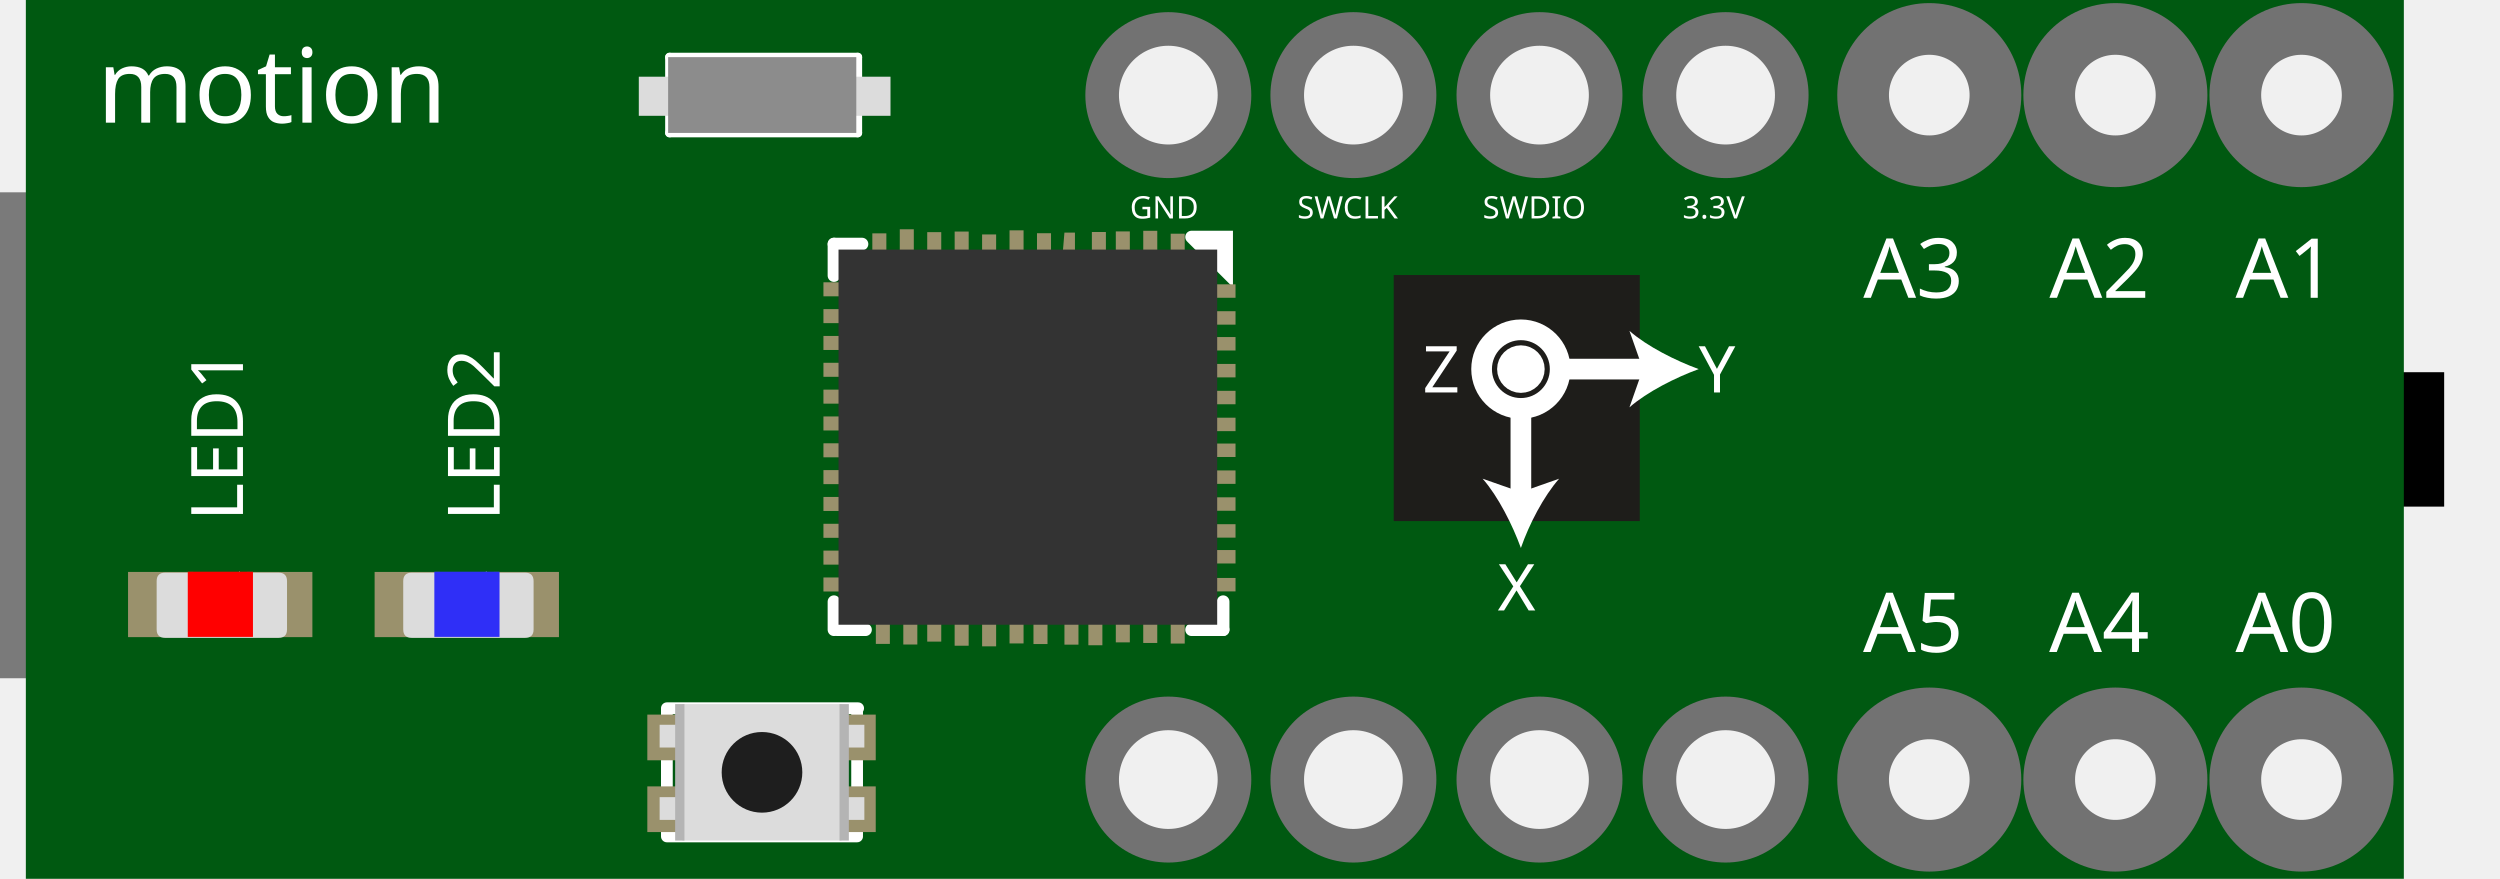
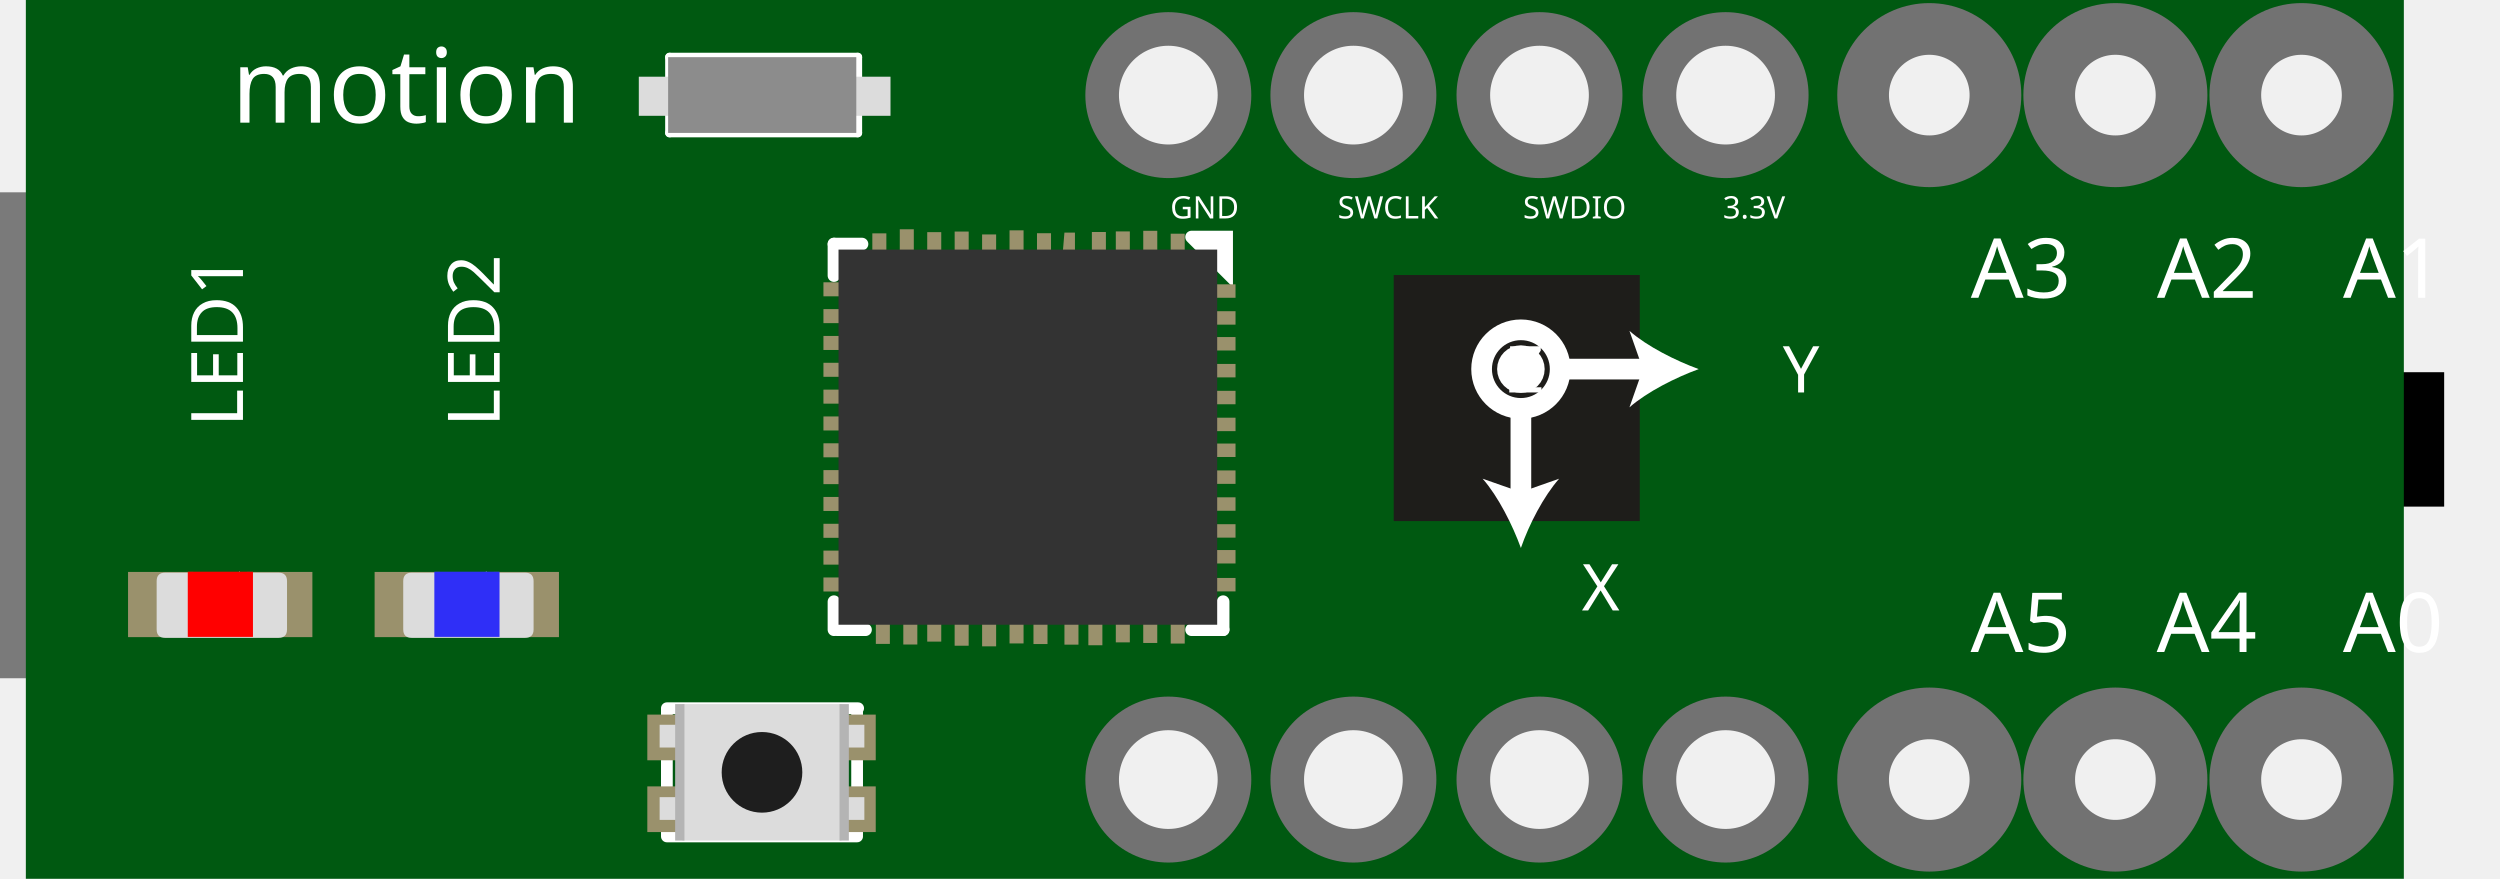
- <svg xmlns="http://www.w3.org/2000/svg" version="1.1" id="Layer_1" x="0px" y="0px" viewBox="0 0 241.8 85" style="enable-background:new 0 0 241.8 85;" xml:space="preserve">
-   <style type="text/css">
- 	.st0{fill:#7A7A7A;}
- 	.st1{fill:#005911;}
- 	.st2{fill:none;stroke:#FFFFFF;stroke-width:0.36;stroke-linecap:round;}
- 	.st3{fill:#9A916C;}
- 	.st4{fill:#333333;}
- 	.st5{fill:#1E1D1A;}
- 	.st6{stroke:#FFFFFF;stroke-width:0.432;stroke-linecap:round;}
- 	.st7{stroke:#FFFFFF;stroke-width:0.36;stroke-linecap:round;}
- 	.st8{fill:#DCDCDC;}
- 	.st9{fill:#8C8C8C;}
- 	.st10{fill:none;stroke:#727272;stroke-width:5;}
- 	.st11{fill:none;stroke:#727272;stroke-width:3.251;}
- 	.st12{fill:#FFFFFF;}
- 	.st13{font-family:'OCRAStd';}
- 	.st14{font-size:8px;}
- 	.st15{font-size:10px;}
- 	.st16{fill:none;}
- 	.st17{fill:none;stroke:#FFFFFF;stroke-width:2;stroke-miterlimit:10;}
- 	.st18{fill:#FFFFFF;stroke:#FFFFFF;stroke-width:2;stroke-miterlimit:10;}
- 	.st19{font-size:6.259px;}
- 	.st20{font-size:3px;}
- 	.st21{fill:none;stroke:#FFFFFF;stroke-width:0.432;stroke-linecap:round;}
- 	.st22{fill:#FF0000;}
- 	.st23{font-size:7px;}
- 	.st24{fill:#2F2FF7;}
- 	.st25{stroke:#FFFFFF;stroke-width:1.136;stroke-linecap:round;}
- 	.st26{fill:none;stroke:#FFFFFF;stroke-width:1.136;}
- 	.st27{fill:#1E1E1E;}
- 	.st28{fill:#B4B4B4;}
- </style>
-   <path id="rect293" class="st0" d="M47,65.6H0v-47h47V65.6z" />
-   <path id="JACK_TX" d="M236.4,49h-12.5V36h12.5V49z" />
-   <path id="path6" class="st1" d="M232.5,85V-0.4H2.5V85H232.5z M222.6,2.8c3.6,0,6.4,2.9,6.4,6.4s-2.9,6.4-6.4,6.4  c-3.6,0-6.4-2.9-6.4-6.4S219,2.8,222.6,2.8z M204.6,2.8c3.6,0,6.4,2.9,6.4,6.4s-2.9,6.4-6.4,6.4c-3.6,0-6.4-2.9-6.4-6.4  S201,2.8,204.6,2.8z M186.6,2.8c3.6,0,6.4,2.9,6.4,6.4s-2.9,6.4-6.4,6.4c-3.6,0-6.4-2.9-6.4-6.4S183,2.8,186.6,2.8z M222.6,69  c3.6,0,6.4,2.9,6.4,6.4s-2.9,6.4-6.4,6.4c-3.6,0-6.4-2.9-6.4-6.4S219,69,222.6,69z M204.6,69c3.6,0,6.4,2.9,6.4,6.4  s-2.9,6.4-6.4,6.4c-3.6,0-6.4-2.9-6.4-6.4S201,69,204.6,69z M186.6,69c3.6,0,6.4,2.9,6.4,6.4s-2.9,6.4-6.4,6.4  c-3.6,0-6.4-2.9-6.4-6.4S183,69,186.6,69z M166.9,69c3.6,0,6.4,2.9,6.4,6.4s-2.9,6.4-6.4,6.4c-3.6,0-6.4-2.9-6.4-6.4  S163.4,69,166.9,69z M130.9,69c3.6,0,6.4,2.9,6.4,6.4s-2.9,6.4-6.4,6.4c-3.6,0-6.4-2.9-6.4-6.4S127.3,69,130.9,69z M113,69  c3.6,0,6.4,2.9,6.4,6.4s-2.9,6.4-6.4,6.4c-3.6,0-6.4-2.9-6.4-6.4S109.3,69,113,69z M167.8,2.8c3.6,0,6.4,2.9,6.4,6.4  s-2.9,6.4-6.4,6.4c-3.6,0-6.4-2.9-6.4-6.4S164.2,2.8,167.8,2.8z M113,2.8c3.6,0,6.4,2.9,6.4,6.4s-2.9,6.4-6.4,6.4  c-3.6,0-6.4-2.9-6.4-6.4S109.3,2.8,113,2.8z M131.2,2.8c3.6,0,6.4,2.9,6.4,6.4s-2.9,6.4-6.4,6.4c-3.6,0-6.4-2.9-6.4-6.4  S127.6,2.8,131.2,2.8z M148.4,69c3.6,0,6.4,2.9,6.4,6.4s-2.9,6.4-6.4,6.4c-3.6,0-6.4-2.9-6.4-6.4S144.8,69,148.4,69z M148.9,2.8  c3.6,0,6.4,2.9,6.4,6.4s-2.9,6.4-6.4,6.4c-3.6,0-6.4-2.9-6.4-6.4S145.4,2.8,148.9,2.8z" />
+ <svg xmlns="http://www.w3.org/2000/svg" version="1.1" id="Layer_1" x="0" y="0" viewBox="0 0 241.8 85" xml:space="preserve">
+   <style>
+     .st2{fill:none;stroke:#fff;stroke-width:.36;stroke-linecap:round}.st3{fill:#9a916c}.st6,.st7{stroke:#fff;stroke-width:.432;stroke-linecap:round}.st7{stroke-width:.36}.st8{fill:#dcdcdc}.st10,.st11{fill:none;stroke:#727272;stroke-width:5}.st11{stroke-width:3.251}.st12{fill:#fff}.st13{font-family:'OCRAStd'}.st14{font-size:8px}.st16,.st17{fill:none}.st17{stroke:#fff;stroke-width:2;stroke-miterlimit:10}.st19{font-size:6.259px}.st20{font-size:3px}.st21{fill:none;stroke:#fff;stroke-width:.432;stroke-linecap:round}.st23{font-size:7px}.st25,.st26{stroke:#fff;stroke-width:1.136}.st25{stroke-linecap:round}.st26{fill:none}
+   </style>
+   <path id="rect293" d="M47 65.6H0v-47h47v47z" fill="#7a7a7a" />
+   <path id="JACK_TX" d="M236.4 49h-12.5V36h12.5v13z" />
+   <path id="path6" d="M232.5 85V-.4H2.5V85h230zm-9.9-82.2c3.6 0 6.4 2.9 6.4 6.4s-2.9 6.4-6.4 6.4c-3.6 0-6.4-2.9-6.4-6.4s2.8-6.4 6.4-6.4zm-18 0c3.6 0 6.4 2.9 6.4 6.4s-2.9 6.4-6.4 6.4c-3.6 0-6.4-2.9-6.4-6.4s2.8-6.4 6.4-6.4zm-18 0c3.6 0 6.4 2.9 6.4 6.4s-2.9 6.4-6.4 6.4c-3.6 0-6.4-2.9-6.4-6.4s2.8-6.4 6.4-6.4zm36 66.2c3.6 0 6.4 2.9 6.4 6.4s-2.9 6.4-6.4 6.4c-3.6 0-6.4-2.9-6.4-6.4s2.8-6.4 6.4-6.4zm-18 0c3.6 0 6.4 2.9 6.4 6.4s-2.9 6.4-6.4 6.4c-3.6 0-6.4-2.9-6.4-6.4s2.8-6.4 6.4-6.4zm-18 0c3.6 0 6.4 2.9 6.4 6.4s-2.9 6.4-6.4 6.4c-3.6 0-6.4-2.9-6.4-6.4s2.8-6.4 6.4-6.4zm-19.7 0c3.6 0 6.4 2.9 6.4 6.4s-2.9 6.4-6.4 6.4c-3.6 0-6.4-2.9-6.4-6.4s2.9-6.4 6.4-6.4zm-36 0c3.6 0 6.4 2.9 6.4 6.4s-2.9 6.4-6.4 6.4c-3.6 0-6.4-2.9-6.4-6.4s2.8-6.4 6.4-6.4zM113 69c3.6 0 6.4 2.9 6.4 6.4s-2.9 6.4-6.4 6.4c-3.6 0-6.4-2.9-6.4-6.4s2.7-6.4 6.4-6.4zm54.8-66.2c3.6 0 6.4 2.9 6.4 6.4s-2.9 6.4-6.4 6.4c-3.6 0-6.4-2.9-6.4-6.4s2.8-6.4 6.4-6.4zm-54.8 0c3.6 0 6.4 2.9 6.4 6.4s-2.9 6.4-6.4 6.4c-3.6 0-6.4-2.9-6.4-6.4s2.7-6.4 6.4-6.4zm18.2 0c3.6 0 6.4 2.9 6.4 6.4s-2.9 6.4-6.4 6.4c-3.6 0-6.4-2.9-6.4-6.4s2.8-6.4 6.4-6.4zM148.4 69c3.6 0 6.4 2.9 6.4 6.4s-2.9 6.4-6.4 6.4c-3.6 0-6.4-2.9-6.4-6.4s2.8-6.4 6.4-6.4zm.5-66.2c3.6 0 6.4 2.9 6.4 6.4s-2.9 6.4-6.4 6.4c-3.6 0-6.4-2.9-6.4-6.4s2.9-6.4 6.4-6.4z" fill="#005911" />
  <g id="g273">
    <g id="g5241" transform="translate(-3.778 .545) scale(3.3911)">
      <g id="g5239">
-         <path id="line5221" class="st2" d="M35.1,17.8H36" />
-         <path id="line5223" class="st2" d="M36,17.8V17" />
-         <path id="line5225" class="st2" d="M25.8,17.8H25" />
-         <path id="line5227" class="st2" d="M24.9,17.8V17" />
-         <path id="line5229" class="st2" d="M24.9,7.7V6.8" />
-         <path id="line5231" class="st2" d="M24.9,6.8h0.8" />
+         <path id="line5221" class="st2" d="M35.1 17.8h.9" />
+         <path id="line5223" class="st2" d="M36 17.8V17" />
+         <path id="line5225" class="st2" d="M25.8 17.8H25" />
+         <path id="line5227" class="st2" d="M24.9 17.8V17" />
+         <path id="line5229" class="st2" d="M24.9 7.7v-.9" />
+         <path id="line5231" class="st2" d="M24.9 6.8h.8" />
        <g id="g5237">
-           <path id="path5235" class="st2" d="M35.1,6.6h1v1L35.1,6.6 M36.1,6.7h-0.9H36.1 M36.1,6.9h-0.7H36.1 M36.1,7.1h-0.5H36.1       M36.1,7.3h-0.4H36.1" />
+           <path id="path5235" class="st2" d="M35.1 6.6h1v1l-1-1m1 .1h-.9.9m0 .2h-.7.7m0 .2h-.5.5m0 .2h-.4.4" />
        </g>
      </g>
    </g>
    <g id="g6284" transform="matrix(0 -3.3911 3.3911 0 30.486 290.84)">
      <g id="g6282">
        <g id="g6280">
          <g id="g5561">
-             <path id="connector28pin" class="st3" d="M79.1,24.4v0.4h-1.2v-0.4H79.1z" />
+             <path id="connector28pin" class="st3" d="M79.1 24.4v.4h-1.2v-.4h1.2z" />
          </g>
        </g>
      </g>
    </g>
    <g id="g6292" transform="rotate(-90 165.469 130.176) scale(3.3911)">
      <g id="g6290">
        <g id="g6288">
          <g id="g5564">
-             <path id="connector29pin" class="st3" d="M80.6,22.2v0.4h-1.2v-0.4H80.6z" />
+             <path id="connector29pin" class="st3" d="M80.6 22.2v.4h-1.2v-.4h1.2z" />
          </g>
        </g>
      </g>
    </g>
    <g id="g6300" transform="rotate(-90 170.276 130.177) scale(3.3911)">
      <g id="g6298">
        <g id="g6296">
          <g id="g5567">
-             <path id="connector30pin" class="st3" d="M82,20v0.4h-1.2V20H82z" />
+             <path id="connector30pin" class="st3" d="M82 20v.4h-1.2V20H82z" />
          </g>
        </g>
      </g>
    </g>
    <g id="g6308" transform="rotate(-90 175.081 130.176) scale(3.3911)">
      <g id="g6306">
        <g id="g6304">
          <g id="g5570">
-             <path id="connector31pin" class="st3" d="M83.4,17.9v0.4h-1.2v-0.4H83.4z" />
+             <path id="connector31pin" class="st3" d="M83.4 17.9v.4h-1.2v-.4h1.2z" />
          </g>
        </g>
      </g>
    </g>
    <g id="g6316" transform="rotate(-90 179.888 130.177) scale(3.3911)">
      <g id="g6314">
        <g id="g6312">
          <g id="g5573">
-             <path id="connector32pin" class="st3" d="M84.8,15.7V16h-1.2v-0.4L84.8,15.7L84.8,15.7z" />
+             <path id="connector32pin" class="st3" d="M84.8 15.7v.3h-1.2v-.4l1.2.1z" />
          </g>
        </g>
      </g>
    </g>
    <g id="g6324" transform="matrix(0 -3.3911 3.3911 0 54.518 314.87)">
      <g id="g6322">
        <g id="g6320">
          <g id="g5576">
-             <path id="connector33pin" class="st3" d="M86.2,13.5v0.4H85v-0.4H86.2z" />
+             <path id="connector33pin" class="st3" d="M86.2 13.5v.4H85v-.4h1.2z" />
          </g>
        </g>
      </g>
    </g>
    <g id="g6332" transform="rotate(-90 189.5 130.177) scale(3.3911)">
      <g id="g6330">
        <g id="g6328">
          <g id="g5579">
-             <path id="connector34pin" class="st3" d="M87.7,11.3v0.4h-1.2v-0.4H87.7z" />
+             <path id="connector34pin" class="st3" d="M87.7 11.3v.4h-1.2v-.4h1.2z" />
          </g>
        </g>
      </g>
    </g>
    <g id="g6340" transform="matrix(0 -3.3911 3.3911 0 64.13 324.483)">
      <g id="g6338">
        <g id="g6336">
          <g id="g5582">
-             <path id="connector35pin" class="st3" d="M89,9.1v0.4h-1.2V9.1H89z" />
+             <path id="connector35pin" class="st3" d="M89 9.1v.4h-1.2v-.4H89z" />
          </g>
        </g>
      </g>
    </g>
    <g id="g6348" transform="matrix(0 -3.3911 3.3911 0 68.936 329.29)">
      <g id="g6346">
        <g id="g6344">
          <g id="g5585">
-             <path id="connector36pin" class="st3" d="M90.5,6.9v0.4h-1.2V6.9H90.5z" />
+             <path id="connector36pin" class="st3" d="M90.5 6.9v.4h-1.2v-.4h1.2z" />
          </g>
        </g>
      </g>
    </g>
    <g id="g6356" transform="rotate(-90 203.919 130.176) scale(3.3911)">
      <g id="g6354">
        <g id="g6352">
          <g id="g5588">
-             <path id="connector37pin" class="st3" d="M91.9,4.7v0.4h-1.2V4.7H91.9z" />
+             <path id="connector37pin" class="st3" d="M91.9 4.7v.4h-1.2v-.4h1.2z" />
          </g>
        </g>
      </g>
    </g>
    <g id="g6364" transform="rotate(-90 208.726 130.177) scale(3.3911)">
      <g id="g6362">
        <g id="g6360">
          <g id="g5591">
-             <path id="connector38pin" class="st3" d="M93.4,2.5v0.4h-1.2V2.5H93.4z" />
+             <path id="connector38pin" class="st3" d="M93.4 2.5v.4h-1.2v-.4h1.2z" />
          </g>
        </g>
      </g>
    </g>
    <g id="g6372" transform="rotate(-90 213.531 130.176) scale(3.3911)">
      <g id="g6370">
        <g id="g6368">
          <g id="g5594">
-             <path id="connector39pin" class="st3" d="M94.7,0.3v0.4h-1.2V0.3H94.7z" />
+             <path id="connector39pin" class="st3" d="M94.7.3v.4h-1.2V.3h1.2z" />
          </g>
        </g>
      </g>
    </g>
    <g id="g6380" transform="rotate(180 220.228 121.319) scale(3.3911)">
      <g id="g6378">
        <g id="g6376">
          <g id="g5597">
-             <path id="connector40pin" class="st3" d="M106.4,63.5h-1.2v-0.4h1.2V63.5z" />
+             <path id="connector40pin" class="st3" d="M106.4 63.5h-1.2v-.4h1.2v.4z" />
          </g>
        </g>
      </g>
    </g>
    <g id="g6388" transform="rotate(180 220.228 116.512) scale(3.3911)">
      <g id="g6386">
        <g id="g6384">
          <g id="g5600">
-             <path id="connector41pin" class="st3" d="M106.4,59.9h-1.2v-0.4h1.2V59.9z" />
+             <path id="connector41pin" class="st3" d="M106.4 59.9h-1.2v-.4h1.2v.4z" />
          </g>
        </g>
      </g>
    </g>
    <g id="g6396" transform="rotate(180 220.228 111.706) scale(3.3911)">
      <g id="g6394">
        <g id="g6392">
          <g id="g5603">
-             <path id="connector42pin" class="st3" d="M106.4,56.3h-1.2v-0.4h1.2V56.3z" />
+             <path id="connector42pin" class="st3" d="M106.4 56.3h-1.2v-.4h1.2v.4z" />
          </g>
        </g>
      </g>
    </g>
    <g id="g6404" transform="rotate(180 220.228 106.9) scale(3.3911)">
      <g id="g6402">
        <g id="g6400">
          <g id="g5606">
-             <path id="connector43pin" class="st3" d="M106.4,52.7h-1.2v-0.4h1.2V52.7z" />
+             <path id="connector43pin" class="st3" d="M106.4 52.7h-1.2v-.4h1.2v.4z" />
          </g>
        </g>
      </g>
    </g>
    <g id="g6412" transform="rotate(180 220.228 102.094) scale(3.3911)">
      <g id="g6410">
        <g id="g6408">
          <g id="g5609">
-             <path id="connector44pin" class="st3" d="M106.4,49.1h-1.2v-0.4h1.2V49.1z" />
+             <path id="connector44pin" class="st3" d="M106.4 49.1h-1.2v-.4h1.2v.4z" />
          </g>
        </g>
      </g>
    </g>
    <g id="g6420" transform="rotate(180 220.228 97.287) scale(3.3911)">
      <g id="g6418">
        <g id="g6416">
          <g id="g5612">
-             <path id="connector45pin" class="st3" d="M106.4,45.5h-1.2v-0.4h1.2V45.5z" />
+             <path id="connector45pin" class="st3" d="M106.4 45.5h-1.2v-.4h1.2v.4z" />
          </g>
        </g>
      </g>
    </g>
    <g id="g6428" transform="rotate(180 220.228 92.481) scale(3.3911)">
      <g id="g6426">
        <g id="g6424">
          <g id="g5615">
-             <path id="connector46pin" class="st3" d="M106.4,41.9h-1.2v-0.4h1.2V41.9z" />
+             <path id="connector46pin" class="st3" d="M106.4 41.9h-1.2v-.4h1.2v.4z" />
          </g>
        </g>
      </g>
    </g>
    <g id="g6436" transform="rotate(180 220.228 87.674) scale(3.3911)">
      <g id="g6434">
        <g id="g6432">
          <g id="g5618">
-             <path id="connector47pin" class="st3" d="M106.4,38.3h-1.2v-0.4h1.2V38.3z" />
+             <path id="connector47pin" class="st3" d="M106.4 38.3h-1.2v-.4h1.2v.4z" />
          </g>
        </g>
      </g>
    </g>
    <g id="g6444" transform="rotate(180 220.228 82.868) scale(3.3911)">
      <g id="g6442">
        <g id="g6440">
          <g id="g5621">
-             <path id="connector48pin" class="st3" d="M106.4,34.7h-1.2v-0.4h1.2V34.7z" />
+             <path id="connector48pin" class="st3" d="M106.4 34.7h-1.2v-.4h1.2v.4z" />
          </g>
        </g>
      </g>
    </g>
    <g id="g6452" transform="rotate(180 220.228 78.062) scale(3.3911)">
      <g id="g6450">
        <g id="g6448">
          <g id="g5624">
-             <path id="connector49pin" class="st3" d="M106.4,31.1h-1.2v-0.4h1.2V31.1z" />
+             <path id="connector49pin" class="st3" d="M106.4 31.1h-1.2v-.4h1.2v.4z" />
          </g>
        </g>
      </g>
    </g>
    <g id="g6460" transform="rotate(180 220.228 73.255) scale(3.3911)">
      <g id="g6458">
        <g id="g6456">
          <g id="g5627">
-             <path id="connector50pin" class="st3" d="M106.4,27.5h-1.2v-0.4h1.2V27.5z" />
+             <path id="connector50pin" class="st3" d="M106.4 27.5h-1.2v-.4h1.2v.4z" />
          </g>
        </g>
      </g>
    </g>
    <g id="g6468" transform="rotate(180 220.228 68.45) scale(3.3911)">
      <g id="g6466">
        <g id="g6464">
          <g id="g5630">
-             <path id="connector51pin" class="st3" d="M106.4,23.9h-1.2v-0.4h1.2V23.9z" />
+             <path id="connector51pin" class="st3" d="M106.4 23.9h-1.2v-.4h1.2v.4z" />
          </g>
        </g>
      </g>
    </g>
    <g id="g6476" transform="rotate(90 212.987 59.591) scale(3.3911)">
      <g id="g6474">
        <g id="g6472">
          <g id="g5633">
-             <path id="connector52pin" class="st3" d="M62.4,55.4V55h1.2v0.4H62.4z" />
+             <path id="connector52pin" class="st3" d="M62.4 55.4V55h1.2v.4h-1.2z" />
          </g>
        </g>
      </g>
    </g>
    <g id="g6484" transform="rotate(90 208.182 59.592) scale(3.3911)">
      <g id="g6482">
        <g id="g6480">
          <g id="g5636">
-             <path id="connector53pin" class="st3" d="M61,53.2v-0.4h1.2v0.4H61z" />
+             <path id="connector53pin" class="st3" d="M61 53.2v-.4h1.2v.4H61z" />
          </g>
        </g>
      </g>
    </g>
    <g id="g6492" transform="rotate(90 203.375 59.592) scale(3.3911)">
      <g id="g6490">
        <g id="g6488">
          <g id="g5639">
-             <path id="connector54pin" class="st3" d="M59.5,51.1v-0.4h1.2v0.4H59.5z" />
+             <path id="connector54pin" class="st3" d="M59.5 51.1v-.4h1.2v.4h-1.2z" />
          </g>
        </g>
      </g>
    </g>
    <g id="g6500" transform="rotate(90 198.567 59.59) scale(3.3911)">
      <g id="g6498">
        <g id="g6496">
          <g id="g5642">
-             <path id="connector55pin" class="st3" d="M58.2,48.9v-0.4h1.2v0.4H58.2z" />
+             <path id="connector55pin" class="st3" d="M58.2 48.9v-.4h1.2v.4h-1.2z" />
          </g>
        </g>
      </g>
    </g>
    <g id="g6508" transform="rotate(90 193.762 59.592) scale(3.3911)">
      <g id="g6506">
        <g id="g6504">
          <g id="g5645">
-             <path id="connector56pin" class="st3" d="M56.8,46.7v-0.4H58v0.4H56.8z" />
+             <path id="connector56pin" class="st3" d="M56.8 46.7v-.4H58v.4h-1.2z" />
          </g>
        </g>
      </g>
    </g>
    <g id="g6516" transform="rotate(90 188.955 59.591) scale(3.3911)">
      <g id="g6514">
        <g id="g6512">
          <g id="g5648">
-             <path id="connector57pin" class="st3" d="M55.3,44.5v-0.4h1.2v0.4H55.3z" />
+             <path id="connector57pin" class="st3" d="M55.3 44.5v-.4h1.2v.4h-1.2z" />
          </g>
        </g>
      </g>
    </g>
    <g id="g6524" transform="rotate(90 184.149 59.591) scale(3.3911)">
      <g id="g6522">
        <g id="g6520">
          <g id="g5651">
-             <path id="connector58pin" class="st3" d="M53.9,42.3V42h1.2v0.4h-1.2V42.3z" />
+             <path id="connector58pin" class="st3" d="M53.9 42.3V42h1.2v.4h-1.2v-.1z" />
          </g>
        </g>
      </g>
    </g>
    <g id="g6532" transform="rotate(90 179.344 59.592) scale(3.3911)">
      <g id="g6530">
        <g id="g6528">
          <g id="g5654">
-             <path id="connector59pin" class="st3" d="M52.5,40.1v-0.4h1.2v0.4H52.5z" />
+             <path id="connector59pin" class="st3" d="M52.5 40.1v-.4h1.2v.4h-1.2z" />
          </g>
        </g>
      </g>
    </g>
    <g id="g6540" transform="rotate(90 174.537 59.591) scale(3.3911)">
      <g id="g6538">
        <g id="g6536">
          <g id="g5657">
-             <path id="connector60pin" class="st3" d="M51.1,38v-0.4h1.2V38H51.1z" />
+             <path id="connector60pin" class="st3" d="M51.1 38v-.4h1.2v.4h-1.2z" />
          </g>
        </g>
      </g>
    </g>
    <g id="g6548" transform="rotate(90 169.73 59.592) scale(3.3911)">
      <g id="g6546">
        <g id="g6544">
          <g id="g5660">
-             <path id="connector61pin" class="st3" d="M49.6,35.8v-0.4h1.2v0.4H49.6z" />
+             <path id="connector61pin" class="st3" d="M49.6 35.8v-.4h1.2v.4h-1.2z" />
          </g>
        </g>
      </g>
    </g>
    <g id="g6556" transform="rotate(90 164.924 59.591) scale(3.3911)">
      <g id="g6554">
        <g id="g6552">
          <g id="g5663">
-             <path id="connector62pin" class="st3" d="M48.2,33.6v-0.4h1.2v0.4H48.2z" />
+             <path id="connector62pin" class="st3" d="M48.2 33.6v-.4h1.2v.4h-1.2z" />
          </g>
        </g>
      </g>
    </g>
    <g id="g6564" transform="rotate(90 160.119 59.592) scale(3.3911)">
      <g id="g6562">
        <g id="g6560">
          <g id="g5666">
-             <path id="connector63pin" class="st3" d="M46.9,31.4V31H48v0.4H46.9z" />
-           </g>
-         </g>
-       </g>
-     </g>
-     <path id="connector64pin" class="st3" d="M119.5,57.2h-3.9v-1.3h3.9V57.2z" />
-     <path id="connector65pin" class="st3" d="M119.5,54.5h-3.9v-1.3h3.9V54.5z" />
-     <path id="connector66pin" class="st3" d="M119.5,52h-3.9v-1.3h3.9V52z" />
-     <path id="connector67pin" class="st3" d="M119.5,49.4h-3.9v-1.3h3.9V49.4z" />
-     <path id="connector68pin" class="st3" d="M119.5,46.8h-3.9v-1.3h3.9V46.8z" />
-     <path id="connector69pin" class="st3" d="M119.5,44.2h-3.9v-1.3h3.9V44.2z" />
-     <path id="connector70pin" class="st3" d="M119.5,41.7h-3.9v-1.3h3.9V41.7z" />
-     <path id="connector71pin" class="st3" d="M119.5,39.1h-3.9v-1.3h3.9V39.1z" />
-     <path id="connector72pin" class="st3" d="M119.5,36.5h-3.9v-1.3h3.9V36.5z" />
-     <path id="connector73pin" class="st3" d="M119.5,33.9h-3.9v-1.3h3.9V33.9z" />
-     <path id="connector74pin" class="st3" d="M119.5,31.4h-3.9v-1.3h3.9V31.4z" />
-     <path id="connector75pin" class="st3" d="M119.5,28.8h-3.9v-1.3h3.9V28.8z" />
-     <path id="connector76pin" class="st3" d="M111.8,54.4H87.2V30.2h24.5v24.2H111.8z" />
+             <path id="connector63pin" class="st3" d="M46.9 31.4V31H48v.4h-1.1z" />
+           </g>
+         </g>
+       </g>
+     </g>
+     <path id="connector64pin" class="st3" d="M119.5 57.2h-3.9v-1.3h3.9v1.3z" />
+     <path id="connector65pin" class="st3" d="M119.5 54.5h-3.9v-1.3h3.9v1.3z" />
+     <path id="connector66pin" class="st3" d="M119.5 52h-3.9v-1.3h3.9V52z" />
+     <path id="connector67pin" class="st3" d="M119.5 49.4h-3.9v-1.3h3.9v1.3z" />
+     <path id="connector68pin" class="st3" d="M119.5 46.8h-3.9v-1.3h3.9v1.3z" />
+     <path id="connector69pin" class="st3" d="M119.5 44.2h-3.9v-1.3h3.9v1.3z" />
+     <path id="connector70pin" class="st3" d="M119.5 41.7h-3.9v-1.3h3.9v1.3z" />
+     <path id="connector71pin" class="st3" d="M119.5 39.1h-3.9v-1.3h3.9v1.3z" />
+     <path id="connector72pin" class="st3" d="M119.5 36.5h-3.9v-1.3h3.9v1.3z" />
+     <path id="connector73pin" class="st3" d="M119.5 33.9h-3.9v-1.3h3.9v1.3z" />
+     <path id="connector74pin" class="st3" d="M119.5 31.4h-3.9v-1.3h3.9v1.3z" />
+     <path id="connector75pin" class="st3" d="M119.5 28.8h-3.9v-1.3h3.9v1.3z" />
+     <path id="connector76pin" class="st3" d="M111.8 54.4H87.2V30.2h24.5v24.2h.1z" />
    <g id="g7917" transform="translate(148.585 61.442) scale(3.3911)">
      <g id="g7915">
        <g id="g7913">
          <g id="tqfn48_7mm">
-             <path id="rect5919" class="st4" d="M-9.1-0.3h-10.8V-11h10.8L-9.1-0.3z" />
-           </g>
-         </g>
-       </g>
-     </g>
-   </g>
-   <path id="rect295" class="st5" d="M158.6,50.4h-23.8V26.6h23.8V50.4z" />
-   <g>
-     <g id="g10264" transform="translate(-.001 -2.981) scale(2.36354)">
-       <g id="g10268">
-         <path id="line10272" class="st6" d="M29.8,5.1l2.9-0.8" />
-         <path id="line10274" class="st6" d="M32.7,4.4v1.5" />
-         <path id="line10276" class="st6" d="M32.7,5.9l-2.9-0.8" />
-         <path id="line10278" class="st7" d="M27.4,3.6h7.7" />
-         <path id="line10280" class="st7" d="M35.1,3.6v3.1" />
-         <path id="line10282" class="st7" d="M35.1,6.7h-7.7" />
-         <path id="line10284" class="st7" d="M27.4,6.7V3.6" />
-       </g>
-     </g>
-     <g id="g5075" transform="translate(109.278 115.726) scale(2.36354)">
-       <g id="sod-123fl" transform="rotate(180 5.103 2.338)">
-         <g id="g16802">
-           <path id="rect3" class="st8" d="M30.3,50.5H20v-1.6h10.3V50.5z" />
-           <path id="rect5" class="st9" d="M29.1,51.3h-7.7v-3.1h7.7C29.1,48.2,29.1,51.3,29.1,51.3z" />
-         </g>
+             <path id="rect5919" d="M-9.1-.3h-10.8V-11h10.8V-.3z" fill="#333" />
+           </g>
+         </g>
+       </g>
+     </g>
+   </g>
+   <path id="rect295" d="M158.6 50.4h-23.8V26.6h23.8v23.8z" fill="#1e1d1a" />
+   <g id="g10264" transform="translate(-.001 -2.981) scale(2.36354)">
+     <g id="g10268">
+       <path id="line10272" class="st6" d="M29.8 5.1l2.9-.8" />
+       <path id="line10274" class="st6" d="M32.7 4.4v1.5" />
+       <path id="line10276" class="st6" d="M32.7 5.9l-2.9-.8" />
+       <path id="line10278" class="st7" d="M27.4 3.6h7.7" />
+       <path id="line10280" class="st7" d="M35.1 3.6v3.1" />
+       <path id="line10282" class="st7" d="M35.1 6.7h-7.7" />
+       <path id="line10284" class="st7" d="M27.4 6.7V3.6" />
+     </g>
+   </g>
+   <g id="g5075" transform="translate(109.278 115.726) scale(2.36354)">
+     <g id="sod-123fl" transform="rotate(180 5.103 2.338)">
+       <g id="g16802">
+         <path id="rect3" class="st8" d="M30.3 50.5H20v-1.6h10.3v1.6z" />
+         <path id="rect5" d="M29.1 51.3h-7.7v-3.1h7.7v3.1z" fill="#8c8c8c" />
      </g>
    </g>
  </g>
  <circle id="D9" class="st10" cx="222.6" cy="9.2" r="6.4" />
  <circle id="3V3" class="st11" cx="166.9" cy="9.2" r="6.4" />
  <circle id="SWCLK" class="st11" cx="148.9" cy="9.2" r="6.4" />
  <circle id="SWDIO" class="st11" cx="130.9" cy="9.2" r="6.4" />
  <circle id="GND_1_" class="st11" cx="113" cy="9.2" r="6.4" />
  <circle id="A0" class="st10" cx="222.6" cy="75.4" r="6.4" />
  <circle id="A4" class="st10" cx="204.6" cy="75.4" r="6.4" />
  <circle id="A5" class="st10" cx="186.6" cy="75.4" r="6.4" />
  <circle id="A2" class="st10" cx="204.6" cy="9.2" r="6.4" />
  <circle id="A3" class="st10" cx="186.6" cy="9.2" r="6.4" />
  <circle class="st11" cx="166.9" cy="75.4" r="6.4" />
  <circle class="st11" cx="148.9" cy="75.4" r="6.4" />
  <circle class="st11" cx="130.9" cy="75.4" r="6.4" />
  <circle class="st11" cx="113" cy="75.4" r="6.4" />
-   <text id="tA3" transform="matrix(1 0 0 1 180.217 28.801)" class="st12 st13 st14">A3</text>
-   <text id="tA2" transform="matrix(1 0 0 1 198.217 28.801)" class="st12 st13 st14">A2</text>
-   <text id="tA1" transform="matrix(1 0 0 1 216.217 28.801)" class="st12 st13 st14">A1</text>
-   <text id="tA5" transform="matrix(1 0 0 1 180.1922 63.0644)" class="st12 st13 st14">A5</text>
-   <text id="tA4" transform="matrix(1 0 0 1 198.1922 63.0642)" class="st12 st13 st14">A4</text>
-   <text id="tA0" transform="matrix(1 0 0 1 216.2083 63.0642)" class="st12 st13 st14">A0</text>
-   <text transform="matrix(1 0 0 1 9.3969 11.8671)" class="st12 st13 st15">motion</text>
-   <g>
-     <g>
-       <g>
-         <line class="st16" x1="150.8" y1="35.7" x2="164.3" y2="35.7" />
-         <g>
-           <line class="st17" x1="150.8" y1="35.7" x2="159.6" y2="35.7" />
-           <g>
-             <path class="st12" d="M164.3,35.7c-2.2,0.8-5,2.2-6.7,3.7l1.3-3.7l-1.3-3.7C159.3,33.5,162.1,34.9,164.3,35.7z" />
-           </g>
-         </g>
-       </g>
-       <g>
-         <line class="st16" x1="147.1" y1="39.5" x2="147.1" y2="53" />
-         <g>
-           <line class="st17" x1="147.1" y1="39.5" x2="147.1" y2="48.3" />
-           <g>
-             <path class="st12" d="M147.1,53c-0.8-2.2-2.2-5-3.7-6.7l3.7,1.3l3.7-1.3C149.3,48,147.9,50.7,147.1,53z" />
-           </g>
-         </g>
-       </g>
-       <circle class="st18" cx="147.1" cy="35.7" r="1.3" />
-       <circle class="st17" cx="147.1" cy="35.7" r="3.8" />
-     </g>
-     <text transform="matrix(1 0 0 1 144.8489 59.0435)" class="st12 st13 st19">X</text>
-     <text transform="matrix(1 0 0 1 164.2952 37.9566)" class="st12 st13 st19">Y</text>
-     <text transform="matrix(1 0 0 1 137.6096 37.9566)" class="st12 st13 st19">Z</text>
-   </g>
-   <text id="tGND" transform="matrix(1 0 0 1 109.2771 21.1278)" class="st12 st13 st20">GND</text>
-   <text id="tSWCLK" transform="matrix(1 0 0 1 125.473 21.1279)" class="st12 st13 st20">SWCLK</text>
-   <text id="tSWDIO" transform="matrix(1 0 0 1 143.4004 21.1278)" class="st12 st13 st20">SWDIO</text>
-   <text id="t3.3V" transform="matrix(1 0 0 1 162.7278 21.1277)" class="st12 st13 st20">3.3V</text>
+   <text id="tA3" transform="translate(180.217 28.801)" class="st12 st13 st14">
+     A3
+   </text>
+   <text id="tA2" transform="translate(198.217 28.801)" class="st12 st13 st14">
+     A2
+   </text>
+   <text id="tA1" transform="translate(216.217 28.801)" class="st12 st13 st14">
+     A1
+   </text>
+   <text id="tA5" transform="translate(180.192 63.064)" class="st12 st13 st14">
+     A5
+   </text>
+   <text id="tA4" transform="translate(198.192 63.064)" class="st12 st13 st14">
+     A4
+   </text>
+   <text id="tA0" transform="translate(216.208 63.064)" class="st12 st13 st14">
+     A0
+   </text>
+   <text transform="translate(9.397 11.867)" class="st12 st13" font-size="10">
+     motion
+   </text>
+   <path class="st16" d="M150.8 35.7h13.5" />
+   <path class="st17" d="M150.8 35.7h8.8" />
+   <path class="st12" d="M164.3 35.7c-2.2.8-5 2.2-6.7 3.7l1.3-3.7-1.3-3.7c1.7 1.5 4.5 2.9 6.7 3.7z" />
+   <path class="st16" d="M147.1 39.5V53" />
+   <path class="st17" d="M147.1 39.5v8.8" />
+   <path class="st12" d="M147.1 53c-.8-2.2-2.2-5-3.7-6.7l3.7 1.3 3.7-1.3c-1.5 1.7-2.9 4.4-3.7 6.7z" />
+   <circle cx="147.1" cy="35.7" r="1.3" fill="#fff" stroke="#fff" stroke-width="2" stroke-miterlimit="10" />
+   <circle class="st17" cx="147.1" cy="35.7" r="3.8" />
+   <text transform="translate(144.849 59.044)" class="st12 st13 st19">
+     X
+   </text>
+   <text transform="translate(164.295 37.957)" class="st12 st13 st19">
+     Y
+   </text>
+   <text transform="translate(137.61 37.957)" class="st12 st13 st19">
+     Z
+   </text>
+   <text id="tGND" transform="translate(109.277 21.128)" class="st12 st13 st20">
+     GND
+   </text>
+   <text id="tSWCLK" transform="translate(125.473 21.128)" class="st12 st13 st20">
+     SWCLK
+   </text>
+   <text id="tSWDIO" transform="translate(143.4 21.128)" class="st12 st13 st20">
+     SWDIO
+   </text>
+   <text id="t3.3V" transform="translate(162.728 21.128)" class="st12 st13 st20">
+     3.3V
+   </text>
  <g id="LED1_1_">
    <g id="g206" transform="matrix(0 2.7412 -2.7412 0 211.757 0)">
      <g id="g210">
        <g id="g214">
-           <path id="path218" class="st21" d="M21.3,69.9L20.6,69H22L21.3,69.9 M22,69.1h-1.3H22" />
+           <path id="path218" class="st21" d="M21.3 69.9l-.7-.9H22l-.7.9m.7-.8h-1.3H22" />
        </g>
        <g id="g4601" transform="rotate(180 2.97 4.533)">
          <g id="g4599">
            <g id="g220">
-               <path id="rect222" class="st12" d="M-16.5-61.2h2.2v0.4h-2.2V-61.2z" />
+               <path id="rect222" class="st12" d="M-16.5-61.2h2.2v.4h-2.2v-.4z" />
            </g>
          </g>
        </g>
      </g>
    </g>
    <g id="g4995" transform="rotate(-90 104.717 -72.151) scale(2.7412)">
      <g id="g4993">
        <g id="g520">
-           <path id="connector74pin_1_" class="st3" d="M-10.6-55.8h2.3v2.3h-2.3V-55.8z" />
+           <path id="connector74pin_1_" class="st3" d="M-10.6-55.8h2.3v2.3h-2.3v-2.3z" />
        </g>
      </g>
    </g>
    <g id="g5001" transform="rotate(-90 93.061 -60.495) scale(2.7412)">
      <g id="g4999">
        <g id="g523">
-           <path id="connector75pin_1_" class="st3" d="M-10.6-51.5h2.3v2.3h-2.3V-51.5z" />
+           <path id="connector75pin_1_" class="st3" d="M-10.6-51.5h2.3v2.3h-2.3v-2.3z" />
        </g>
      </g>
    </g>
    <g transform="rotate(90 90.763 103.937) scale(2.7412)">
      <g id="g5225">
        <g id="_x30_603-led-green">
          <g id="g5220">
            <g id="g677">
-               <path id="path679" class="st8" d="M15.4,65.2v-4c0-0.2,0.1-0.3,0.3-0.3h1.7c0.2,0,0.3,0.1,0.3,0.3v4c0,0.2-0.1,0.3-0.3,0.3        h-1.7C15.5,65.5,15.4,65.4,15.4,65.2L15.4,65.2z" />
+               <path id="path679" class="st8" d="M15.4 65.2v-4c0-.2.1-.3.3-.3h1.7c.2 0 .3.1.3.3v4c0 .2-.1.3-.3.3h-1.7c-.2 0-.3-.1-.3-.3z" />
              <g id="g5216" transform="rotate(-90 1.134 2.268)">
                <g id="g5214">
-                   <path id="rect681" class="st22" d="M-58.7,18.8H-61v-2.3h2.3V18.8z" />
+                   <path id="rect681" d="M-58.7 18.8H-61v-2.3h2.3v2.3z" fill="red" />
                </g>
              </g>
            </g>
          </g>
        </g>
      </g>
    </g>
  </g>
-   <text id="led1t" transform="matrix(6.123234e-17 -1 1 6.123234e-17 23.4993 50.3818)" class="st12 st13 st23">LED1</text>
-   <text id="led2t" transform="matrix(6.123234e-17 -1 1 6.123234e-17 48.3284 50.3818)" class="st12 st13 st23">LED2</text>
+   <text id="led1t" transform="rotate(-90 36.94 13.441)" class="st12 st13 st23">
+     LED1
+   </text>
+   <text id="led2t" transform="rotate(-90 49.355 1.027)" class="st12 st13 st23">
+     LED2
+   </text>
  <g id="LED2">
    <g id="g206_1_" transform="matrix(0 2.7412 -2.7412 0 211.757 0)">
      <g id="g210_1_">
        <g id="g214_1_">
-           <path id="path218_1_" class="st21" d="M21.3,61.2l-0.7-0.9H22L21.3,61.2 M22,60.4h-1.3H22" />
+           <path id="path218_1_" class="st21" d="M21.3 61.2l-.7-.9H22l-.7.9m.7-.8h-1.3H22" />
        </g>
        <g id="g4601_1_" transform="rotate(180 2.97 4.533)">
          <g id="g4599_1_">
            <g id="g220_1_">
-               <path id="rect222_1_" class="st12" d="M-16.5-52.5h2.2v0.4h-2.2V-52.5z" />
+               <path id="rect222_1_" class="st12" d="M-16.5-52.5h2.2v.4h-2.2v-.4z" />
            </g>
          </g>
        </g>
      </g>
    </g>
    <g id="g4995_1_" transform="rotate(-90 104.717 -72.151) scale(2.7412)">
      <g id="g4993_1_">
        <g id="g520_1_">
-           <path id="connector74pin_2_" class="st3" d="M-10.6-47.1h2.3v2.3h-2.3V-47.1z" />
+           <path id="connector74pin_2_" class="st3" d="M-10.6-47.1h2.3v2.3h-2.3v-2.3z" />
        </g>
      </g>
    </g>
    <g id="g5001_1_" transform="rotate(-90 93.061 -60.495) scale(2.7412)">
      <g id="g4999_1_">
        <g id="g523_1_">
-           <path id="connector75pin_2_" class="st3" d="M-10.6-42.8h2.3v2.3h-2.3V-42.8z" />
+           <path id="connector75pin_2_" class="st3" d="M-10.6-42.8h2.3v2.3h-2.3v-2.3z" />
        </g>
      </g>
    </g>
    <g transform="rotate(90 90.763 103.937) scale(2.7412)">
      <g id="g5225_1_">
        <g id="_x30_603-led-green_1_">
          <g id="g5220_1_">
            <g id="g677_1_">
-               <path id="path679_1_" class="st8" d="M15.4,56.5v-4c0-0.2,0.1-0.3,0.3-0.3h1.7c0.2,0,0.3,0.1,0.3,0.3v4c0,0.2-0.1,0.3-0.3,0.3        h-1.7C15.5,56.8,15.4,56.7,15.4,56.5L15.4,56.5z" />
+               <path id="path679_1_" class="st8" d="M15.4 56.5v-4c0-.2.1-.3.3-.3h1.7c.2 0 .3.1.3.3v4c0 .2-.1.3-.3.3h-1.7c-.2 0-.3-.1-.3-.3z" />
              <g id="g5216_1_" transform="rotate(-90 1.134 2.268)">
                <g id="g5214_1_">
-                   <path id="rect681_1_" class="st24" d="M-50,18.8h-2.3v-2.3h2.3V18.8z" />
+                   <path id="rect681_1_" d="M-50 18.8h-2.3v-2.3h2.3v2.3z" fill="#2f2ff7" />
                </g>
              </g>
            </g>
          </g>
        </g>
      </g>
    </g>
  </g>
-   <g>
-     <path id="path4625" class="st25" d="M82.9,80.9H64.5 M64.5,80.9V68.5 M64.5,68.5h18.5 M82.9,68.5   v12.3" />
-     <path id="path4627" class="st26" d="M78.5,73.8c0-1.5-1.2-2.6-2.6-2.6h0" />
-     <path id="path4629" class="st25" d="M78.5,73.8v1.8" />
-     <path id="path4631" class="st26" d="M75.9,78.2c1.5,0,2.6-1.2,2.6-2.6c0,0,0,0,0,0" />
-     <path id="path4633" class="st25" d="M75.9,78.2h-4.4" />
-     <path id="path4635" class="st26" d="M68.9,75.6c0,1.5,1.2,2.6,2.6,2.6h0" />
-     <path id="path4637" class="st25" d="M68.9,75.6v-1.8" />
-     <path id="path4639" class="st26" d="M71.5,71.2c-1.5,0-2.6,1.2-2.6,2.6c0,0,0,0,0,0" />
-     <path id="path4641" class="st25" d="M71.5,71.2h4.4" />
-     <g id="g4795" transform="matrix(3.155997,0,0,3.155997,-3.982869,0)">
-       <path id="path4793" class="st3" d="M22.5,25.5h-1.4v-1.4h1.4V25.5z" />
-     </g>
-     <g id="g4799" transform="matrix(3.155997,0,0,3.155997,-3.982869,0)">
-       <path id="path4797" class="st3" d="M22.5,23.3h-1.4v-1.4h1.4L22.5,23.3z" />
-     </g>
-     <g id="g4803" transform="matrix(3.155997,0,0,3.155997,-3.982869,0)">
-       <path id="path4801" class="st3" d="M28.1,25.5h-1.4v-1.4h1.4V25.5z" />
-     </g>
-     <g id="g4807" transform="matrix(3.155997,0,0,3.155997,-3.982869,0)">
-       <path id="path4805" class="st3" d="M28.1,23.3h-1.4v-1.4h1.4V23.3z" />
-     </g>
-     <path id="path5299" class="st8" d="M66,79.3v2h15.4v-2h2.2v-2.2h-2.2v-4.8h2.2v-2.2h-2.2v-2H66v2   h-2.2v2.2H66v4.8h-2.2v2.2H66z" />
-     <circle id="RESETBTN_1_" class="st27" cx="73.7" cy="74.7" r="3.9">
- 	</circle>
-     <path id="path5303" class="st28" d="M82.1,81.3h-0.9V68.1h0.9V81.3z M66.2,81.3h-0.9V68.1h0.9   V81.3z" />
-   </g>
+   <path id="path4625" class="st25" d="M82.9 80.9H64.5m0 0V68.5m0 0H83m-.1 0v12.3" />
+   <path id="path4627" class="st26" d="M78.5 73.8c0-1.5-1.2-2.6-2.6-2.6" />
+   <path id="path4629" class="st25" d="M78.5 73.8v1.8" />
+   <path id="path4631" class="st26" d="M75.9 78.2c1.5 0 2.6-1.2 2.6-2.6" />
+   <path id="path4633" class="st25" d="M75.9 78.2h-4.4" />
+   <path id="path4635" class="st26" d="M68.9 75.6c0 1.5 1.2 2.6 2.6 2.6" />
+   <path id="path4637" class="st25" d="M68.9 75.6v-1.8" />
+   <path id="path4639" class="st26" d="M71.5 71.2c-1.5 0-2.6 1.2-2.6 2.6" />
+   <path id="path4641" class="st25" d="M71.5 71.2h4.4" />
+   <g id="g4795" transform="translate(-3.983) scale(3.156)">
+     <path id="path4793" class="st3" d="M22.5 25.5h-1.4v-1.4h1.4v1.4z" />
+   </g>
+   <g id="g4799" transform="translate(-3.983) scale(3.156)">
+     <path id="path4797" class="st3" d="M22.5 23.3h-1.4v-1.4h1.4v1.4z" />
+   </g>
+   <g id="g4803" transform="translate(-3.983) scale(3.156)">
+     <path id="path4801" class="st3" d="M28.1 25.5h-1.4v-1.4h1.4v1.4z" />
+   </g>
+   <g id="g4807" transform="translate(-3.983) scale(3.156)">
+     <path id="path4805" class="st3" d="M28.1 23.3h-1.4v-1.4h1.4v1.4z" />
+   </g>
+   <path id="path5299" class="st8" d="M66 79.3v2h15.4v-2h2.2v-2.2h-2.2v-4.8h2.2v-2.2h-2.2v-2H66v2h-2.2v2.2H66v4.8h-2.2v2.2H66z" />
+   <circle id="RESETBTN_1_" cx="73.7" cy="74.7" r="3.9" fill="#1e1e1e" />
+   <path id="path5303" d="M82.1 81.3h-.9V68.1h.9v13.2zm-15.9 0h-.9V68.1h.9v13.2z" fill="#b4b4b4" />
</svg>
